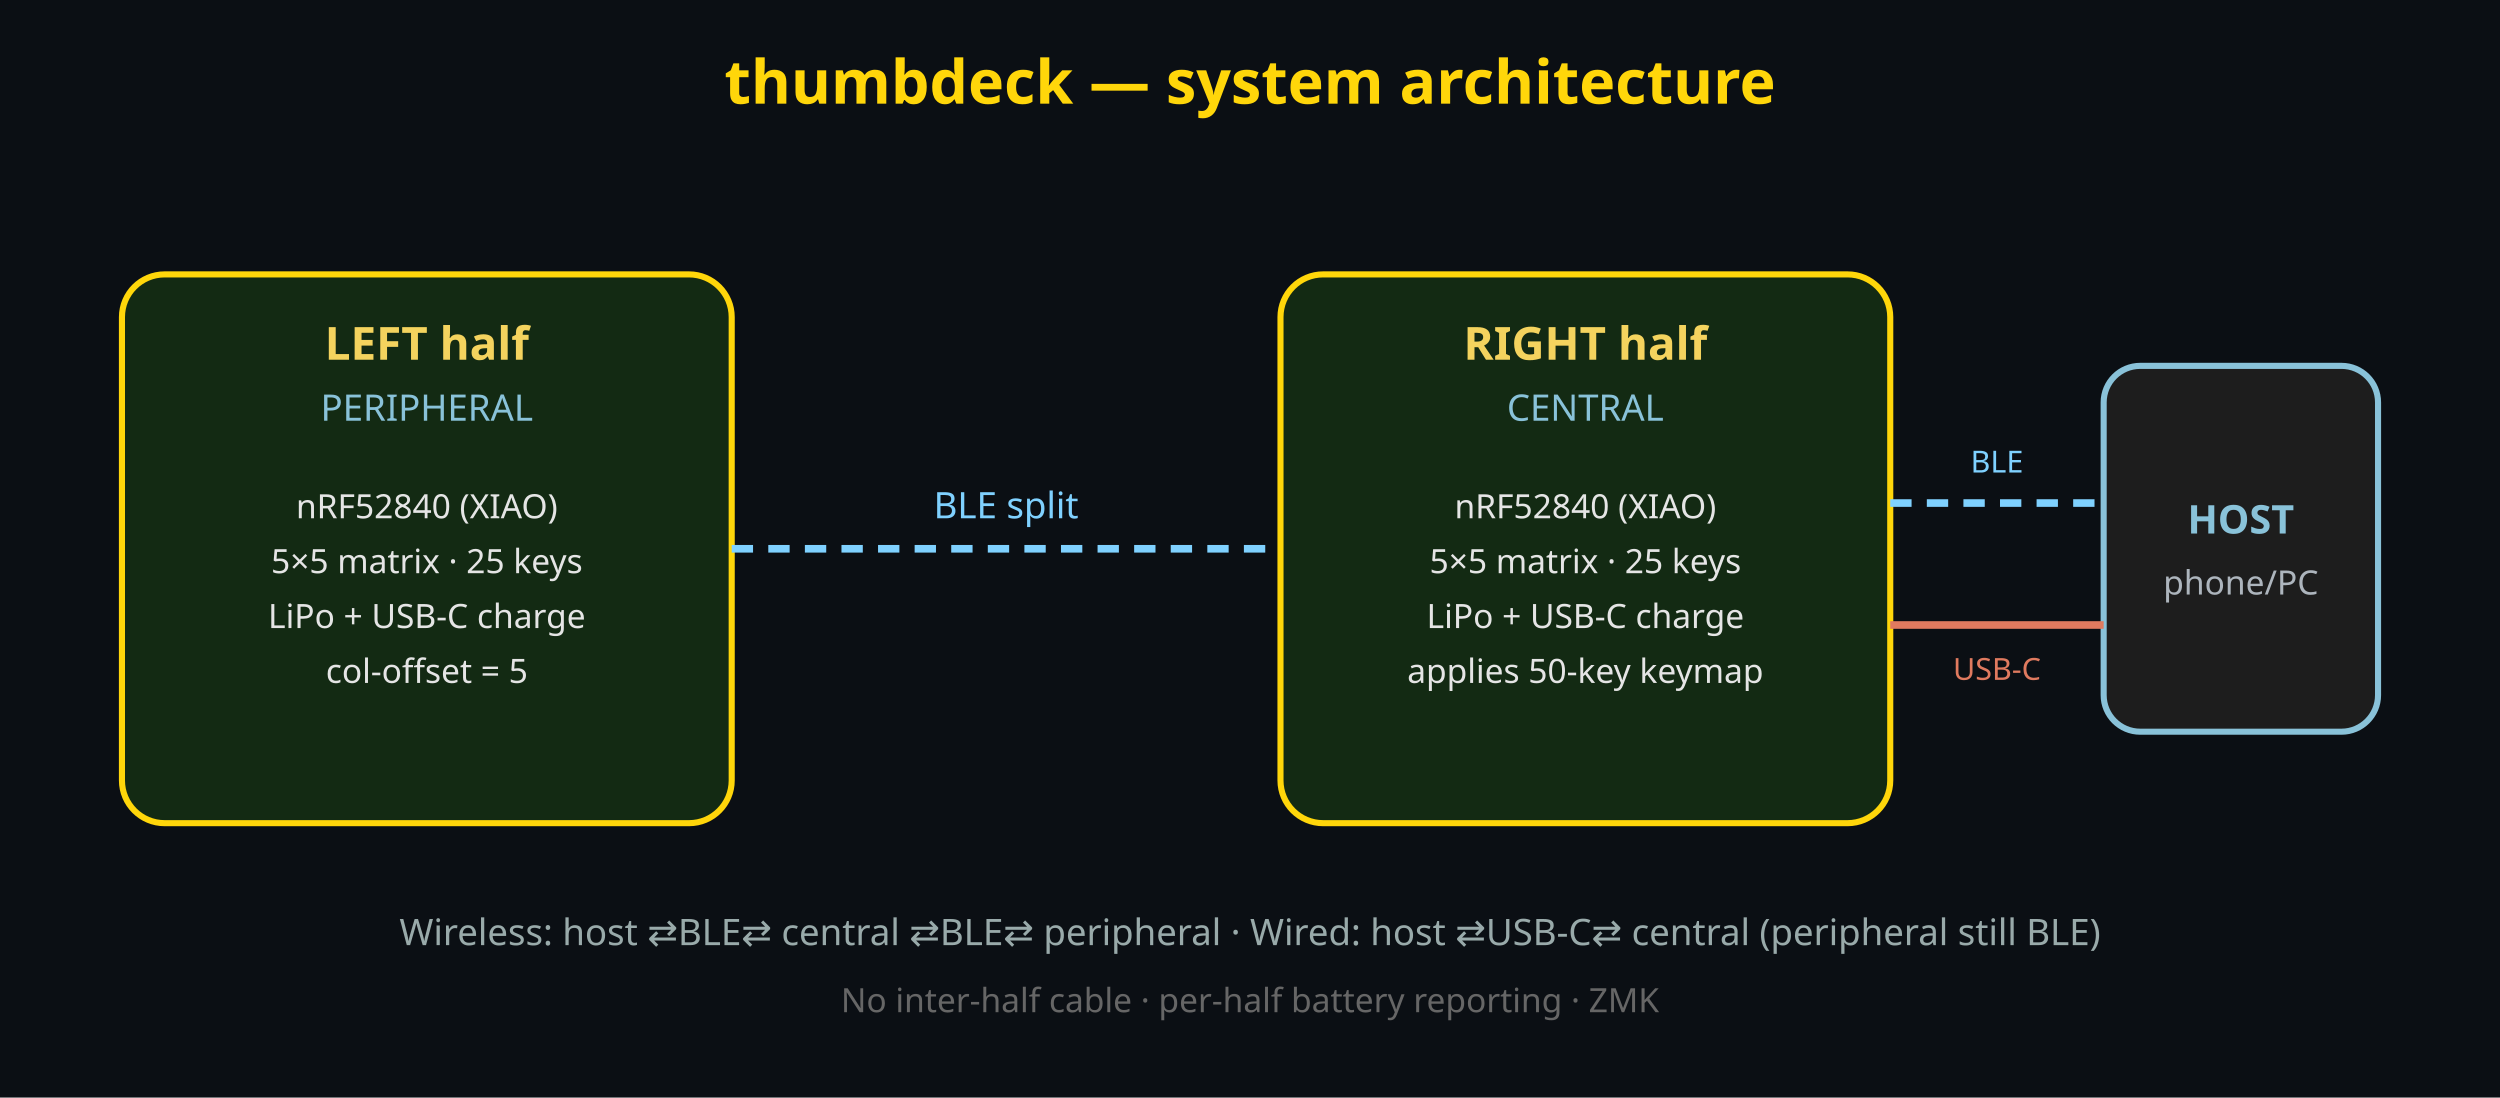
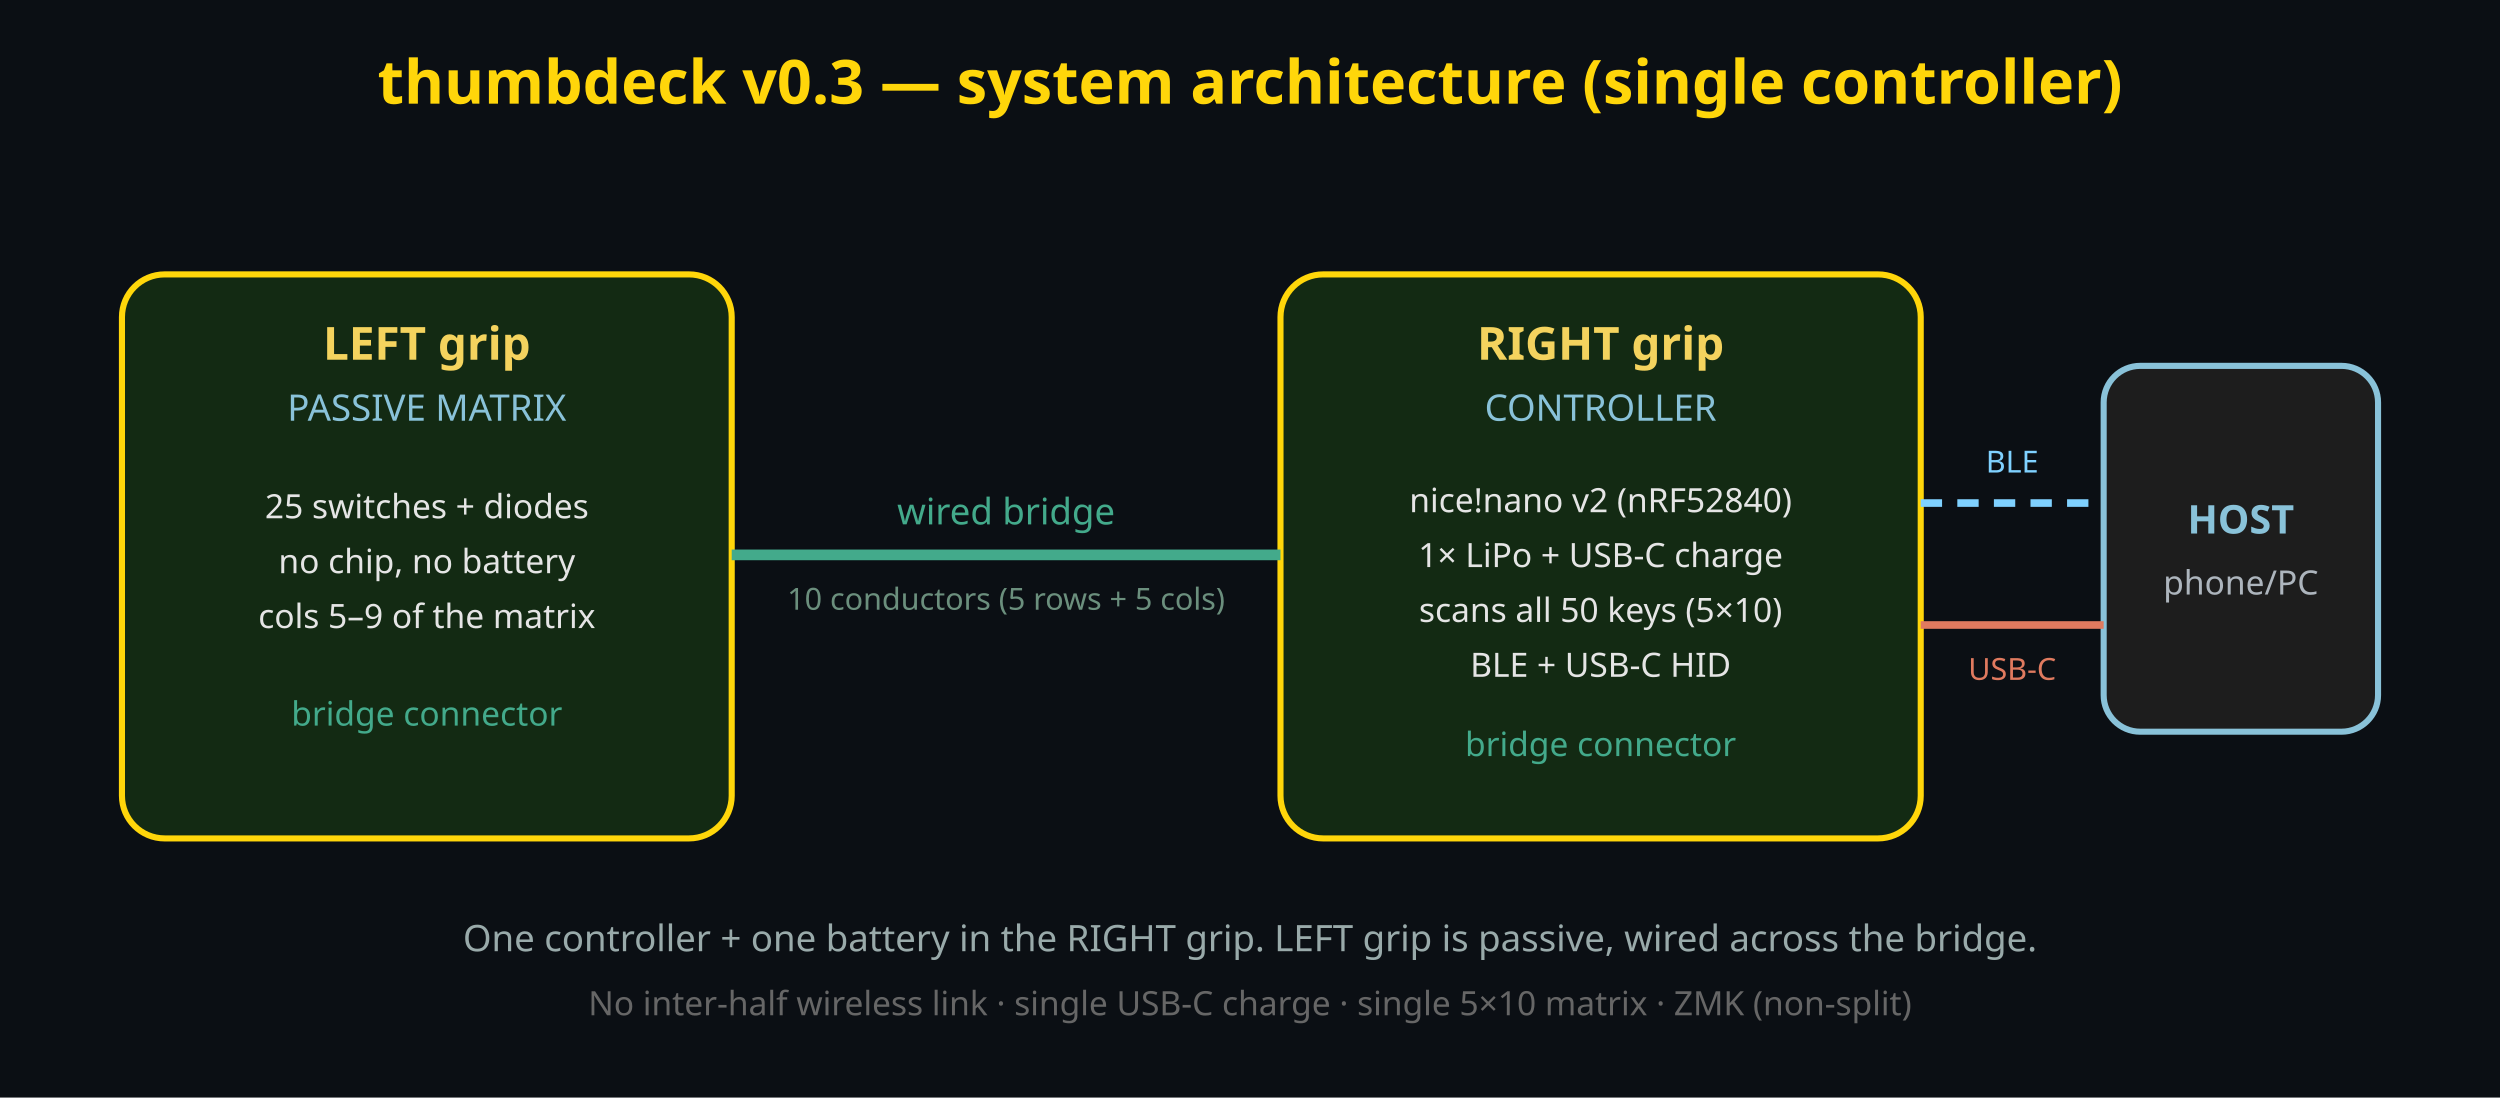
<svg xmlns="http://www.w3.org/2000/svg" width="820" height="360" viewBox="0 0 820 360" font-family="sans-serif">
  <rect width="820" height="360" fill="#0b0f14" />
-   <text x="410" y="34" fill="#ffd60a" font-size="20" font-weight="bold" text-anchor="middle">thumbdeck — system architecture</text>
-   <rect x="40" y="90" width="200" height="180" rx="14" fill="#132a13" stroke="#ffd60a" stroke-width="2" />
-   <text x="140" y="118" fill="#f4d35e" font-size="15" font-weight="bold" text-anchor="middle">LEFT half</text>
-   <text x="140" y="138" fill="#89c2d9" font-size="12" text-anchor="middle">PERIPHERAL</text>
-   <text x="140" y="170" fill="#e5e5e5" font-size="11" text-anchor="middle">nRF52840 (XIAO)</text>
-   <text x="140" y="188" fill="#e5e5e5" font-size="11" text-anchor="middle">5×5 matrix · 25 keys</text>
-   <text x="140" y="206" fill="#e5e5e5" font-size="11" text-anchor="middle">LiPo + USB-C charge</text>
-   <text x="140" y="224" fill="#e5e5e5" font-size="11" text-anchor="middle">col-offset = 5</text>
-   <rect x="420" y="90" width="200" height="180" rx="14" fill="#132a13" stroke="#ffd60a" stroke-width="2" />
-   <text x="520" y="118" fill="#f4d35e" font-size="15" font-weight="bold" text-anchor="middle">RIGHT half</text>
-   <text x="520" y="138" fill="#89c2d9" font-size="12" text-anchor="middle">CENTRAL</text>
-   <text x="520" y="170" fill="#e5e5e5" font-size="11" text-anchor="middle">nRF52840 (XIAO)</text>
-   <text x="520" y="188" fill="#e5e5e5" font-size="11" text-anchor="middle">5×5 matrix · 25 keys</text>
-   <text x="520" y="206" fill="#e5e5e5" font-size="11" text-anchor="middle">LiPo + USB-C charge</text>
-   <text x="520" y="224" fill="#e5e5e5" font-size="11" text-anchor="middle">applies 50-key keymap</text>
+   <text x="410" y="34" fill="#ffd60a" font-size="20" font-weight="bold" text-anchor="middle">thumbdeck v0.3 — system architecture (single controller)</text>
+   <rect x="40" y="90" width="200" height="185" rx="14" fill="#132a13" stroke="#ffd60a" stroke-width="2" />
+   <text x="140" y="118" fill="#f4d35e" font-size="15" font-weight="bold" text-anchor="middle">LEFT grip</text>
+   <text x="140" y="138" fill="#89c2d9" font-size="12" text-anchor="middle">PASSIVE MATRIX</text>
+   <text x="140" y="170" fill="#e5e5e5" font-size="11" text-anchor="middle">25 switches + diodes</text>
+   <text x="140" y="188" fill="#e5e5e5" font-size="11" text-anchor="middle">no chip, no battery</text>
+   <text x="140" y="206" fill="#e5e5e5" font-size="11" text-anchor="middle">cols 5–9 of the matrix</text>
+   <text x="140" y="238" fill="#43aa8b" font-size="11" text-anchor="middle">bridge connector</text>
+   <rect x="420" y="90" width="210" height="185" rx="14" fill="#132a13" stroke="#ffd60a" stroke-width="2" />
+   <text x="525" y="118" fill="#f4d35e" font-size="15" font-weight="bold" text-anchor="middle">RIGHT grip</text>
+   <text x="525" y="138" fill="#89c2d9" font-size="12" text-anchor="middle">CONTROLLER</text>
+   <text x="525" y="168" fill="#e5e5e5" font-size="11" text-anchor="middle">nice!nano v2 (nRF52840)</text>
+   <text x="525" y="186" fill="#e5e5e5" font-size="11" text-anchor="middle">1× LiPo + USB-C charge</text>
+   <text x="525" y="204" fill="#e5e5e5" font-size="11" text-anchor="middle">scans all 50 keys (5×10)</text>
+   <text x="525" y="222" fill="#e5e5e5" font-size="11" text-anchor="middle">BLE + USB-C HID</text>
+   <text x="525" y="248" fill="#43aa8b" font-size="11" text-anchor="middle">bridge connector</text>
  <rect x="690" y="120" width="90" height="120" rx="12" fill="#1d1d1d" stroke="#89c2d9" stroke-width="2" />
  <text x="735" y="175" fill="#89c2d9" font-size="13" font-weight="bold" text-anchor="middle">HOST</text>
  <text x="735" y="195" fill="#adb5bd" font-size="11" text-anchor="middle">phone/PC</text>
-   <line x1="240" y1="180" x2="420" y2="180" stroke="#7fd1ff" stroke-width="2.5" stroke-dasharray="7 5" />
-   <text x="330" y="170" fill="#7fd1ff" font-size="12" text-anchor="middle">BLE split</text>
-   <line x1="620" y1="165" x2="690" y2="165" stroke="#7fd1ff" stroke-width="2.5" stroke-dasharray="7 5" />
-   <text x="655" y="155" fill="#7fd1ff" font-size="10" text-anchor="middle">BLE</text>
-   <line x1="620" y1="205" x2="690" y2="205" stroke="#e07a5f" stroke-width="2.5" />
-   <text x="655" y="223" fill="#e07a5f" font-size="10" text-anchor="middle">USB-C</text>
-   <text x="410" y="310" fill="#9aa" font-size="12" text-anchor="middle">Wireless: host ⇄BLE⇄ central ⇄BLE⇄ peripheral   ·   Wired: host ⇄USB-C⇄ central (peripheral still BLE)</text>
-   <text x="410" y="332" fill="#666" font-size="11" text-anchor="middle">No inter-half cable · per-half battery reporting · ZMK</text>
+   <line x1="240" y1="182" x2="420" y2="182" stroke="#43aa8b" stroke-width="3.5" />
+   <text x="330" y="172" fill="#43aa8b" font-size="12" text-anchor="middle">wired bridge</text>
+   <text x="330" y="200" fill="#6b8f7d" font-size="10" text-anchor="middle">10 conductors (5 rows + 5 cols)</text>
+   <line x1="630" y1="165" x2="690" y2="165" stroke="#7fd1ff" stroke-width="2.5" stroke-dasharray="7 5" />
+   <text x="660" y="155" fill="#7fd1ff" font-size="10" text-anchor="middle">BLE</text>
+   <line x1="630" y1="205" x2="690" y2="205" stroke="#e07a5f" stroke-width="2.5" />
+   <text x="660" y="223" fill="#e07a5f" font-size="10" text-anchor="middle">USB-C</text>
+   <text x="410" y="312" fill="#9aa" font-size="12" text-anchor="middle">One controller + one battery in the RIGHT grip. LEFT grip is passive, wired across the bridge.</text>
+   <text x="410" y="333" fill="#666" font-size="11" text-anchor="middle">No inter-half wireless link · single USB-C charge · single 5×10 matrix · ZMK (non-split)</text>
</svg>
